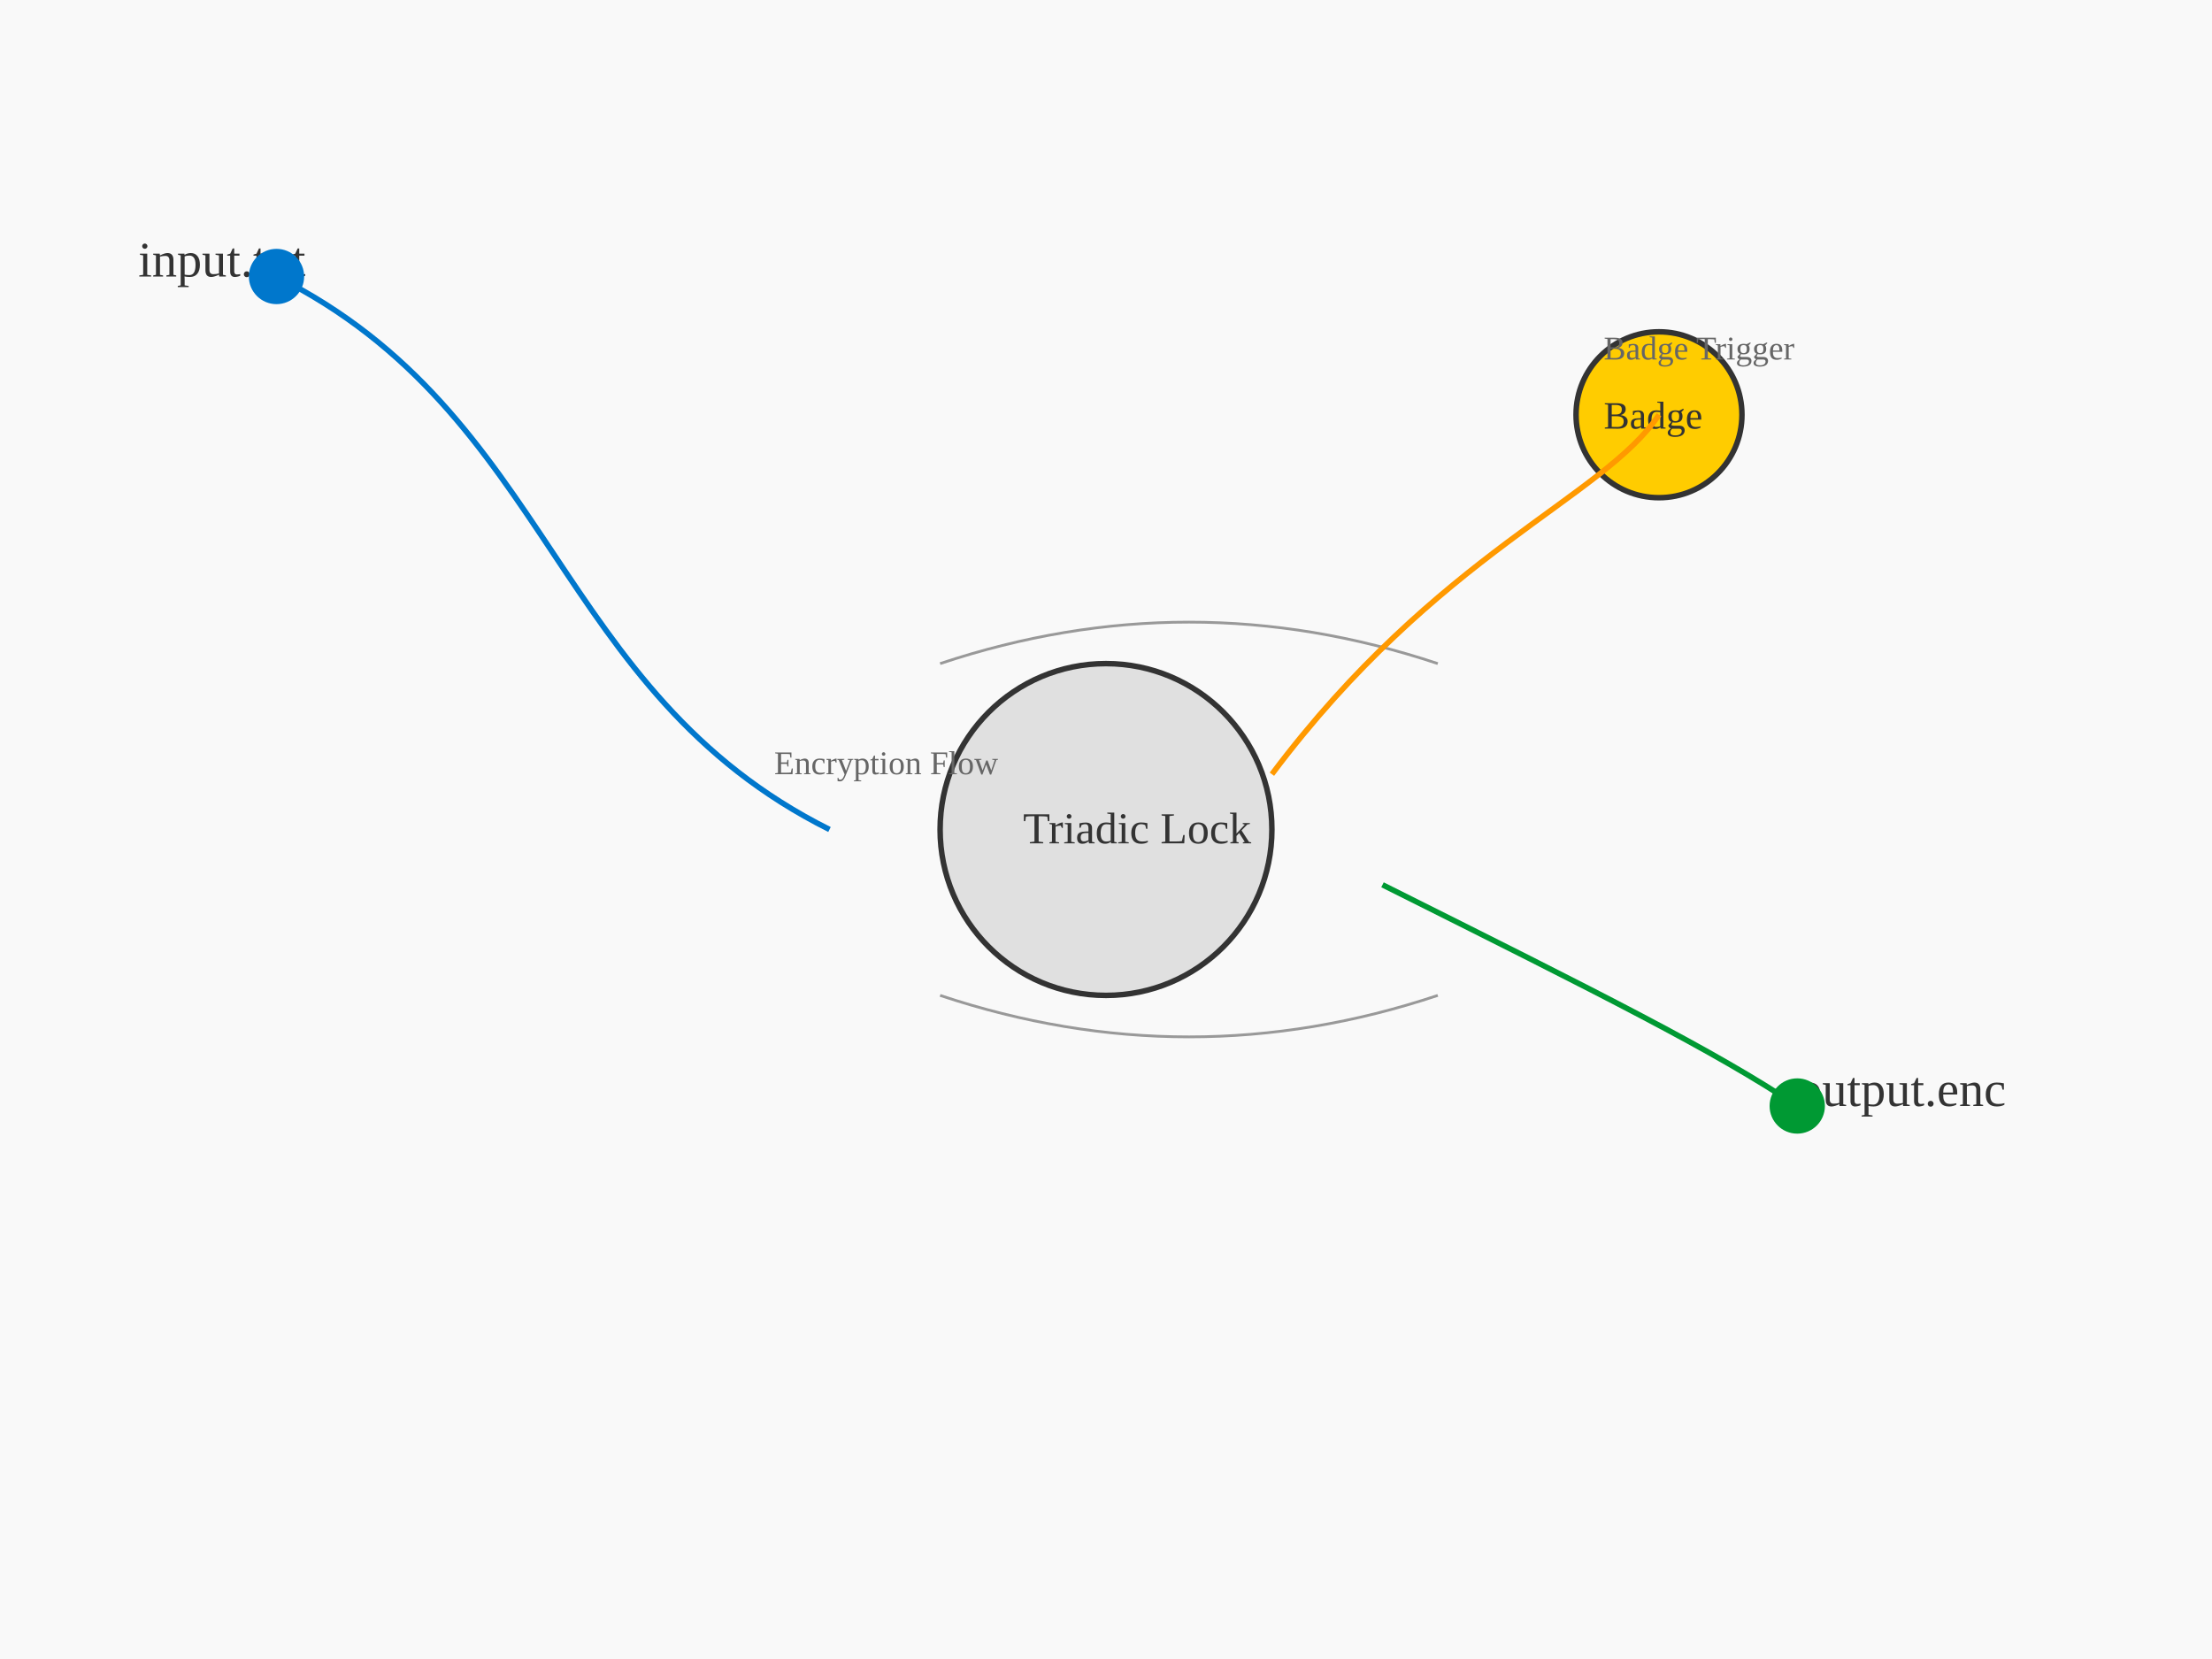
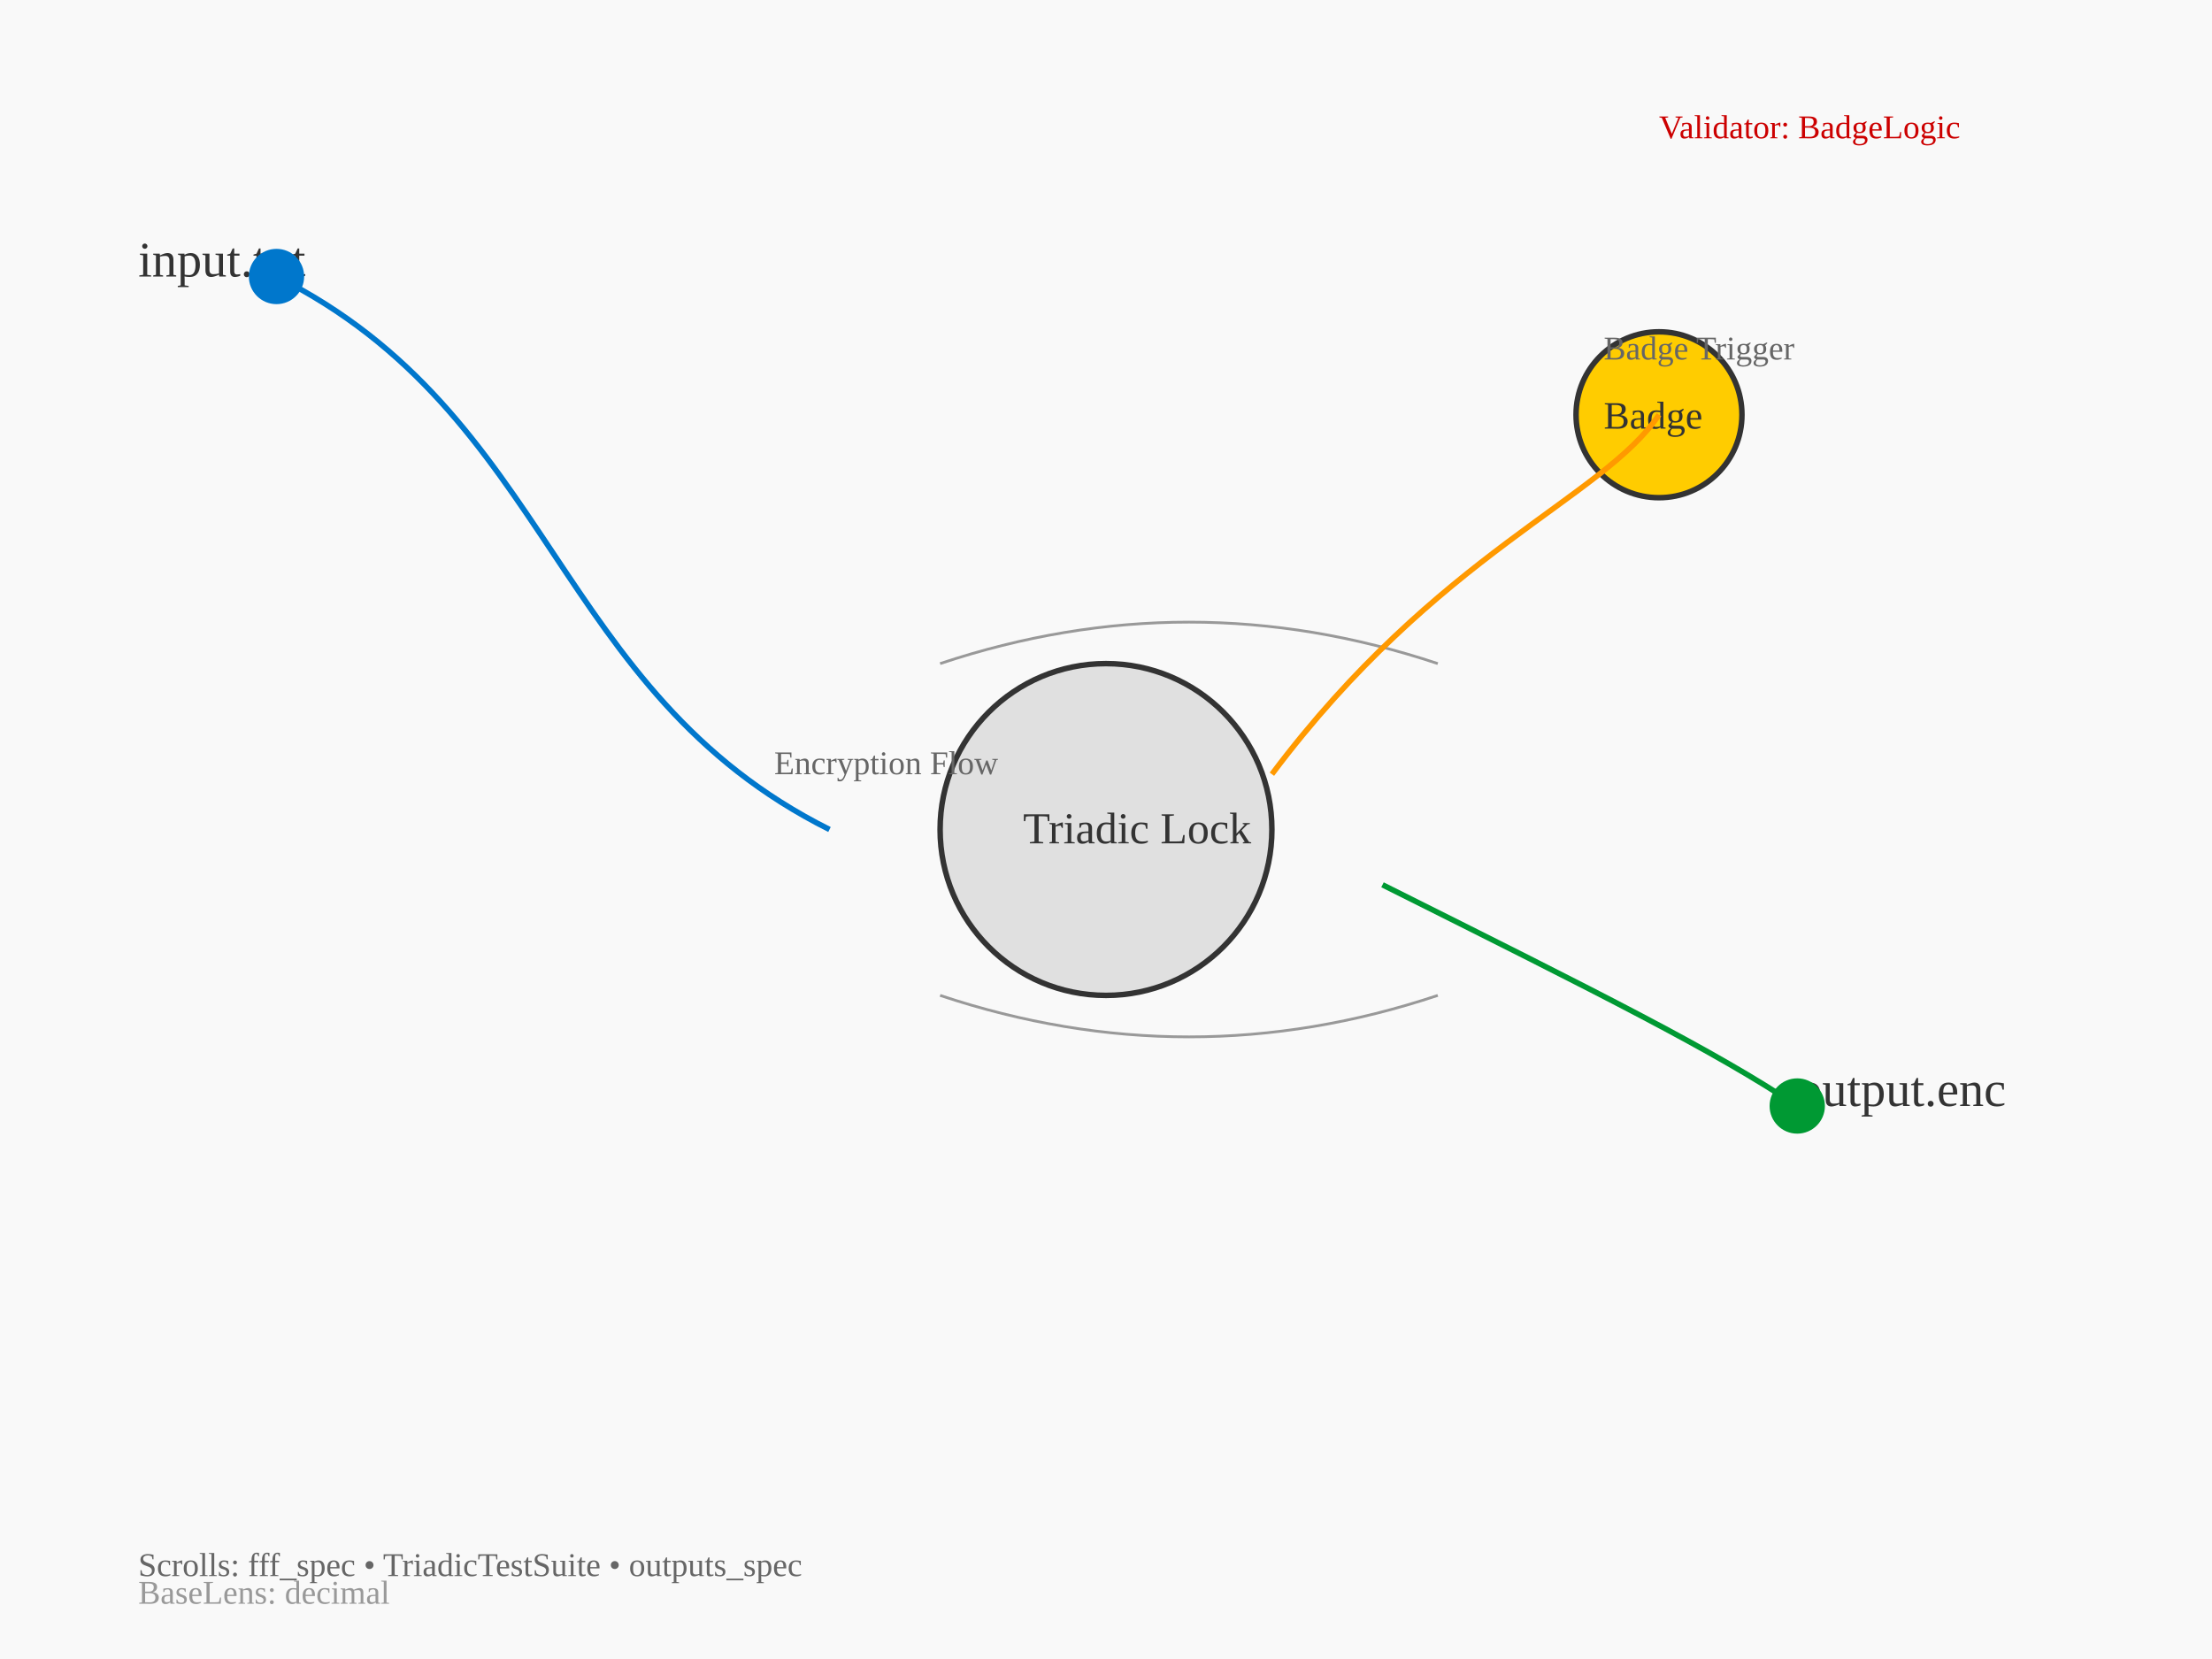
<svg xmlns="http://www.w3.org/2000/svg" width="800" height="600">
  <rect width="100%" height="100%" fill="#f9f9f9" />
  <text x="50" y="100" font-size="18" fill="#333">input.txt</text>
  <path d="M100 100 C200 150, 200 250, 300 300" stroke="#0077cc" stroke-width="2" fill="none" />
  <circle cx="100" cy="100" r="10" fill="#0077cc" />
  <circle cx="400" cy="300" r="60" fill="#e0e0e0" stroke="#333" stroke-width="2" />
  <text x="370" y="305" font-size="16" fill="#333">Triadic Lock</text>
  <path d="M340 240 C400 220, 460 220, 520 240" stroke="#999" stroke-width="1" fill="none" />
  <path d="M340 360 C400 380, 460 380, 520 360" stroke="#999" stroke-width="1" fill="none" />
  <circle cx="600" cy="150" r="30" fill="#ffcc00" stroke="#333" stroke-width="2" />
  <text x="580" y="155" font-size="14" fill="#333">Badge</text>
  <path d="M460 280 C520 200, 580 180, 600 150" stroke="#ff9900" stroke-width="2" fill="none" />
  <text x="650" y="400" font-size="18" fill="#333">output.enc</text>
  <path d="M500 320 C580 360, 620 380, 650 400" stroke="#009933" stroke-width="2" fill="none" />
  <circle cx="650" cy="400" r="10" fill="#009933" />
  <text x="280" y="280" font-size="12" fill="#666">Encryption Flow</text>
  <text x="580" y="130" font-size="12" fill="#666">Badge Trigger</text>
+   <text x="50" y="570" font-size="12" fill="#666">Scrolls: fff_spec • TriadicTestSuite • outputs_spec</text>
+   <text x="50" y="580" font-size="12" fill="#999">BaseLens: decimal</text>
+   <text x="600" y="50" font-size="12" fill="#cc0000">Validator: BadgeLogic</text>
</svg>
